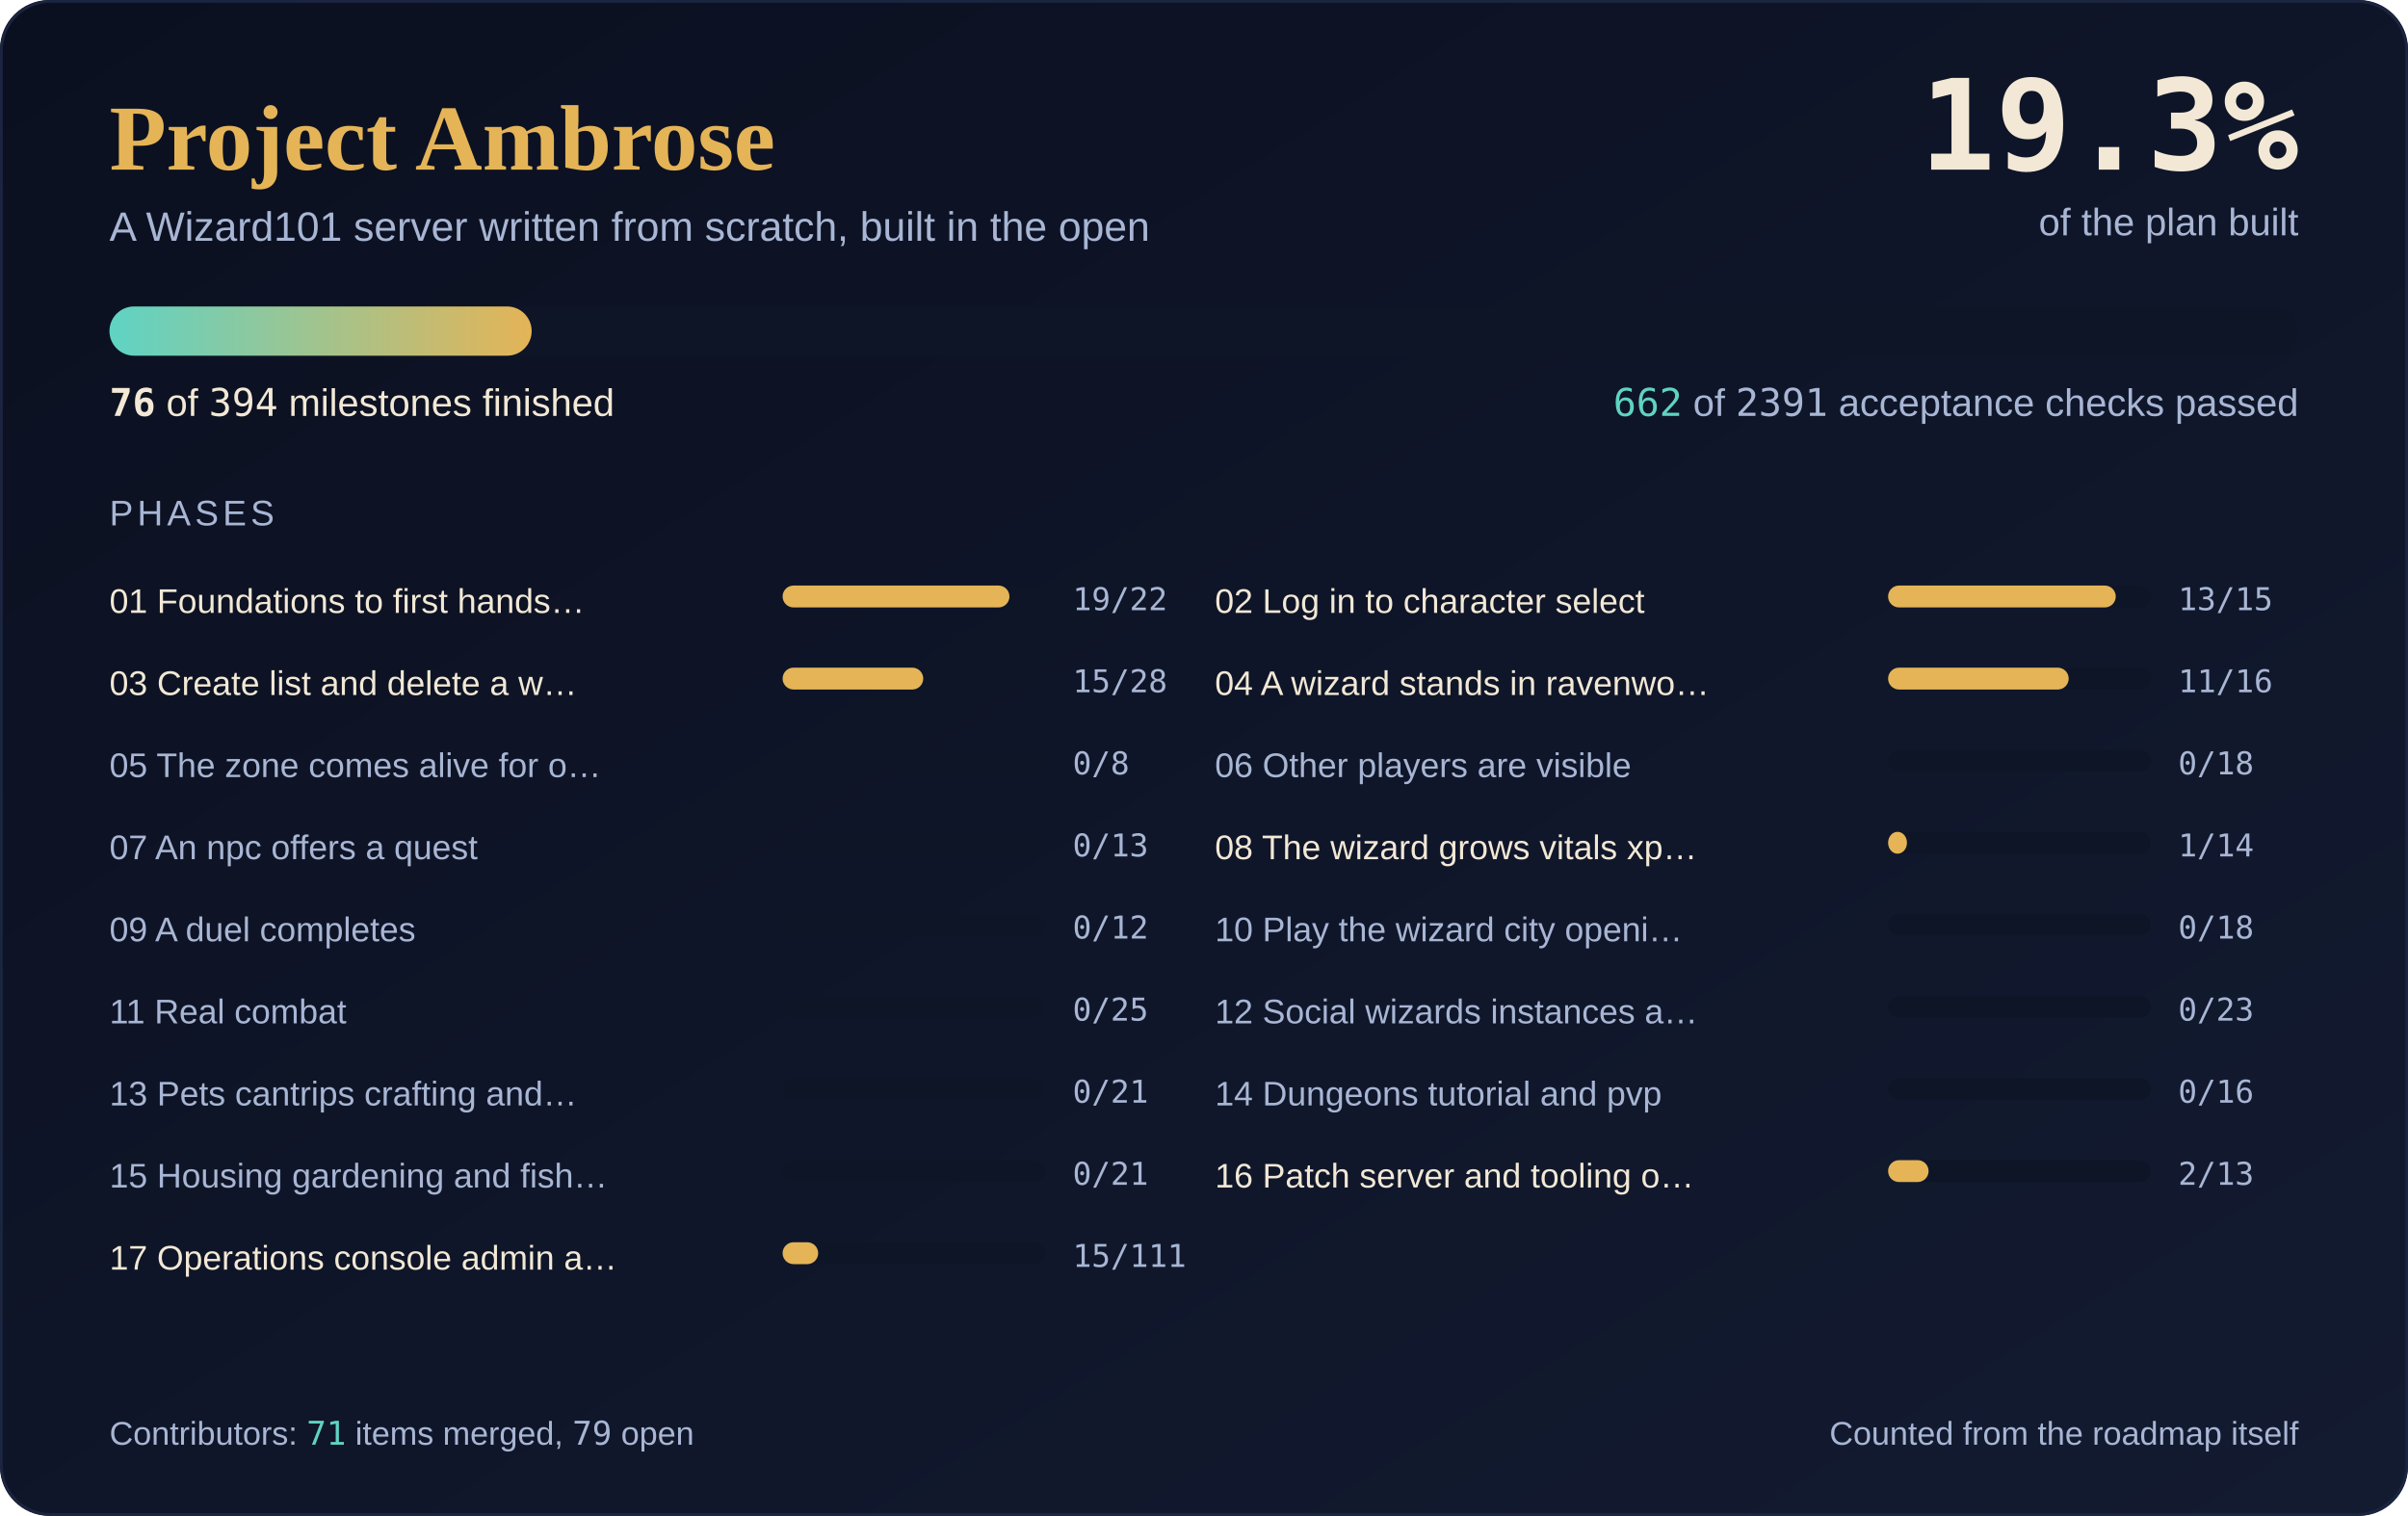
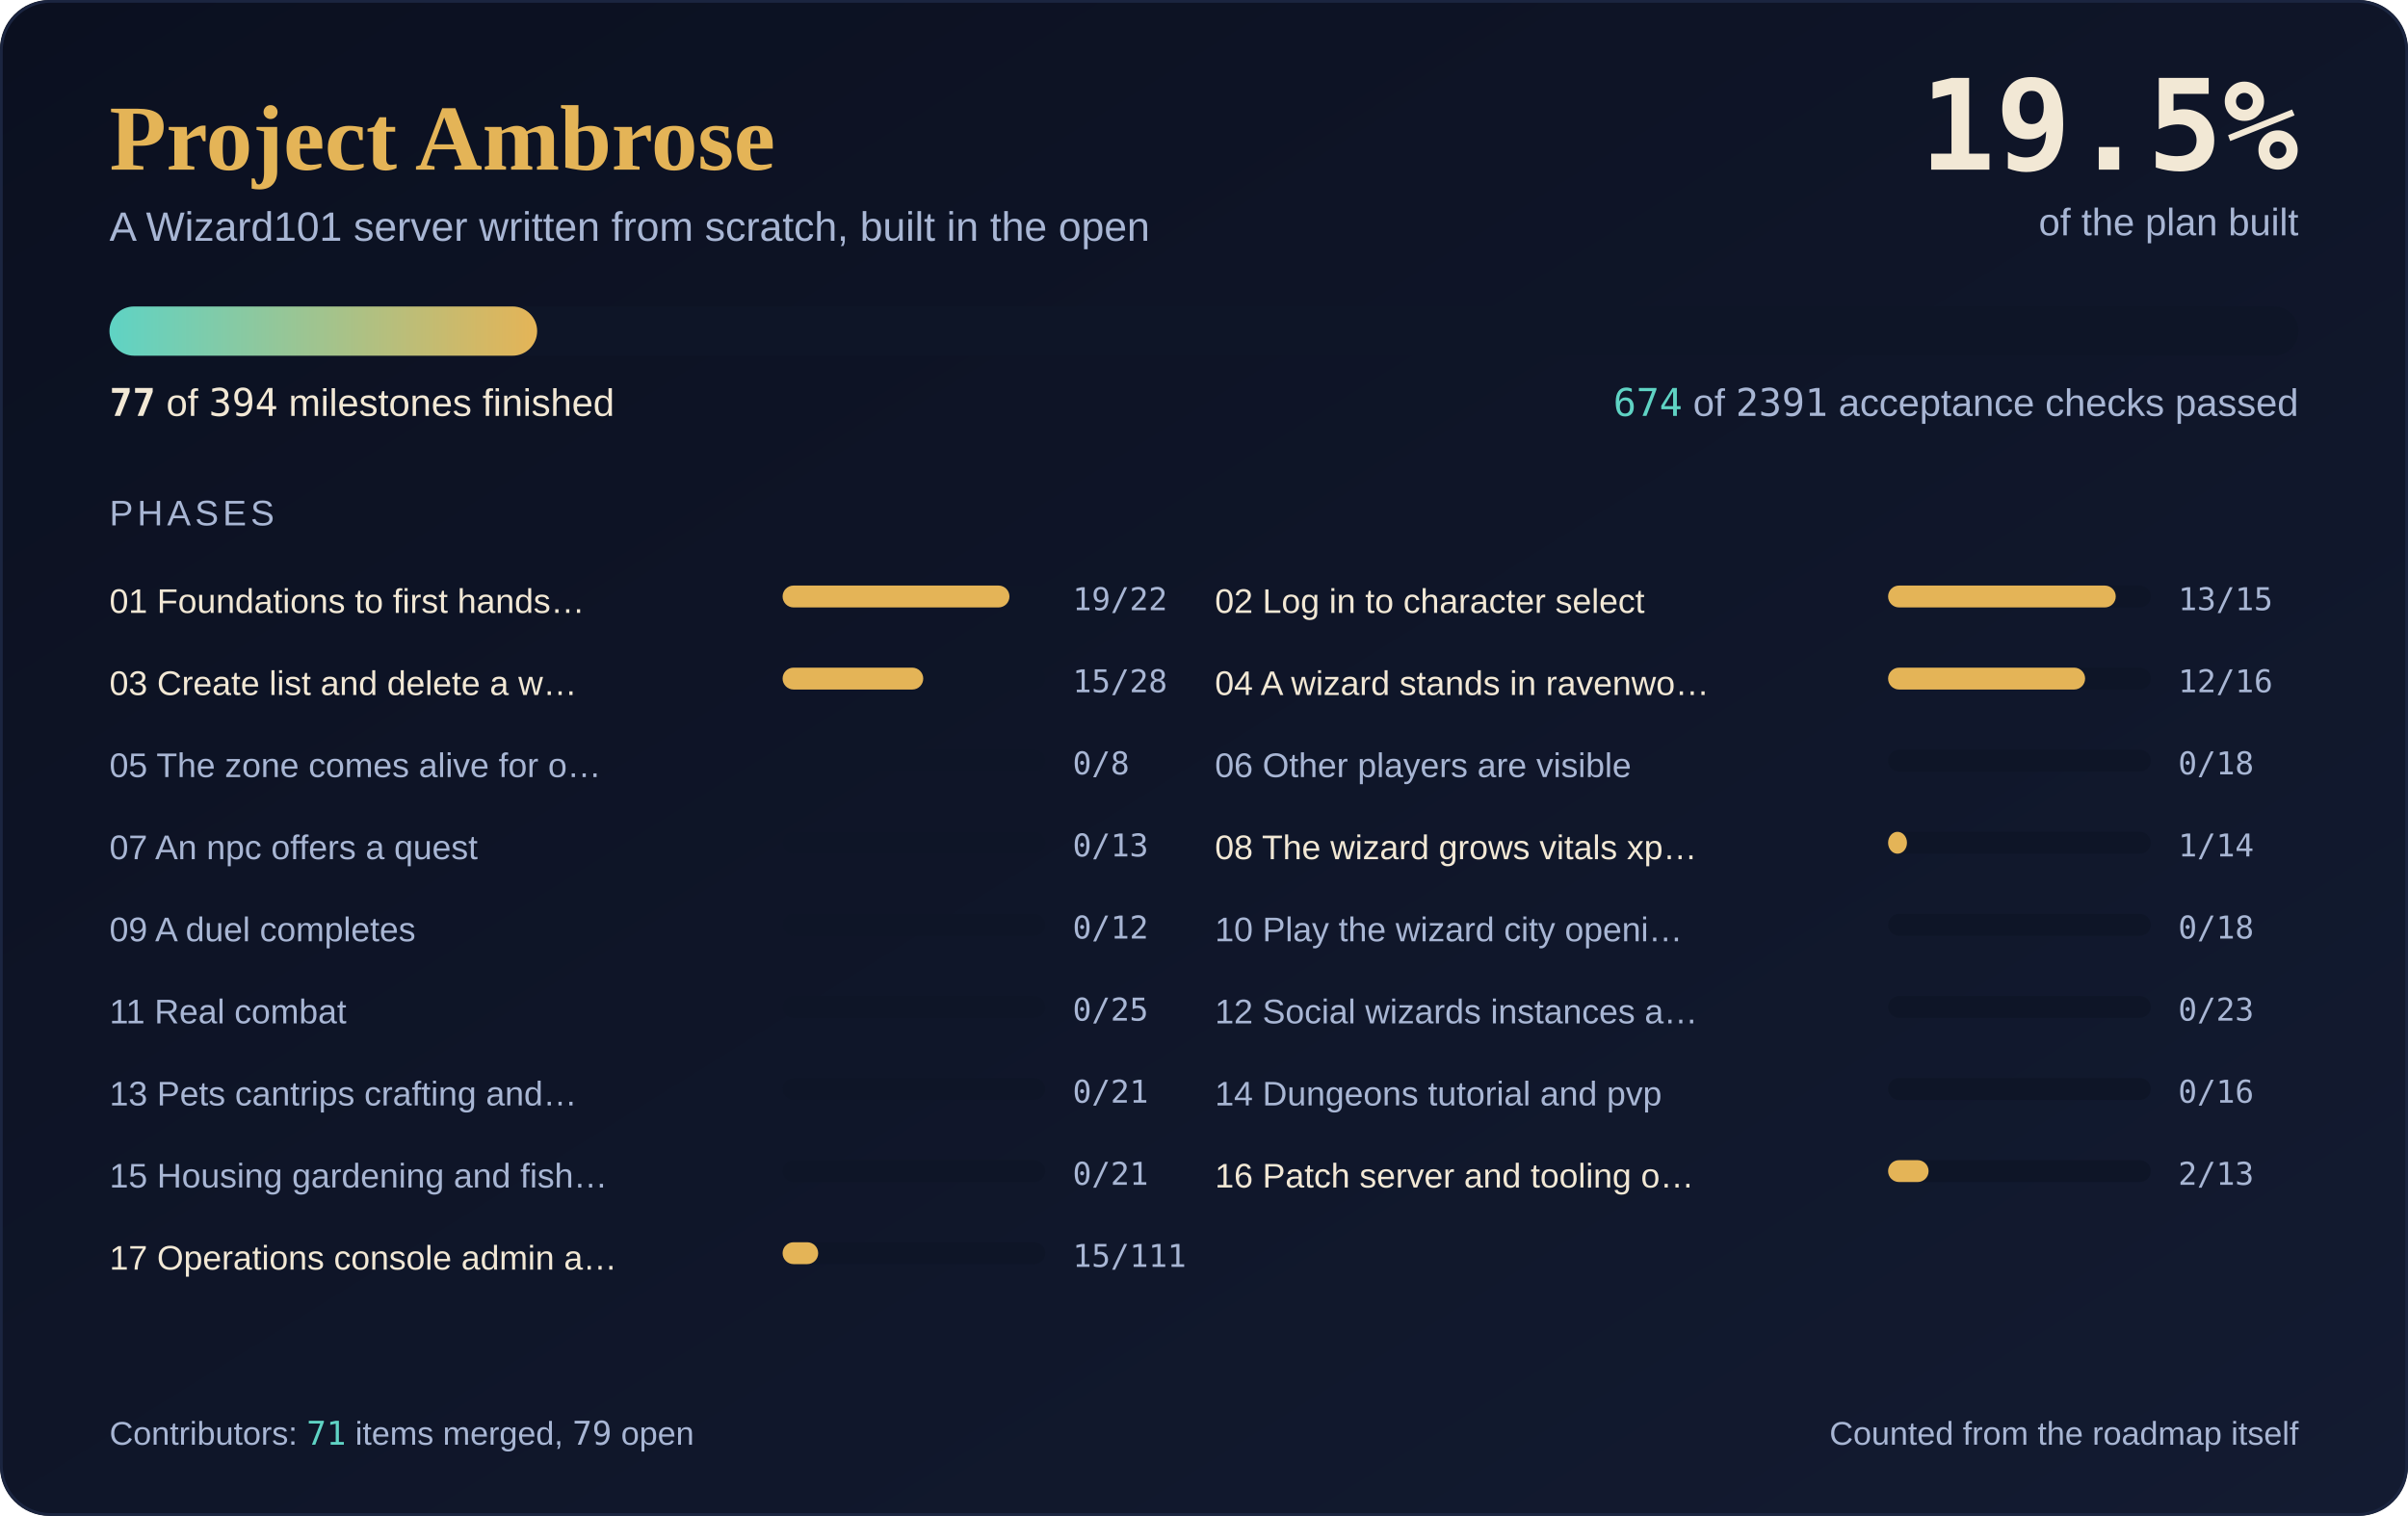
- <svg xmlns="http://www.w3.org/2000/svg" width="880" height="554" viewBox="0 0 880 554" role="img" aria-label="Project Ambrose progress: 76 of 394 milestones complete, 19.3 percent">
+ <svg xmlns="http://www.w3.org/2000/svg" width="880" height="554" viewBox="0 0 880 554" role="img" aria-label="Project Ambrose progress: 77 of 394 milestones complete, 19.5 percent">
  <defs>
    <linearGradient id="sky" x1="0" y1="0" x2="1" y2="1">
      <stop offset="0" stop-color="#0B1020" />
      <stop offset="1" stop-color="#131B31" />
    </linearGradient>
    <linearGradient id="fill" x1="0" y1="0" x2="1" y2="0">
      <stop offset="0" stop-color="#5FD3C4" />
      <stop offset="1" stop-color="#E4B457" />
    </linearGradient>
  </defs>
  <rect width="880" height="554" rx="18" fill="url(#sky)" />
  <rect x="0.5" y="0.5" width="879" height="553" rx="18" fill="none" stroke="#1B2540" />
  <text x="40" y="62" font-family="'Cormorant Garamond', Georgia, 'Times New Roman', serif" font-size="34" font-weight="600" fill="#E4B457">Project Ambrose</text>
  <text x="40" y="88" font-family="Karla, 'Segoe UI', 'Helvetica Neue', Arial, sans-serif" font-size="15" fill="#A8B6D4">A Wizard101 server written from scratch, built in the open</text>
-   <text x="840" y="62" text-anchor="end" font-family="'JetBrains Mono', Consolas, 'DejaVu Sans Mono', monospace" font-size="46" font-weight="700" fill="#F2E8D5">19.3%</text>
+   <text x="840" y="62" text-anchor="end" font-family="'JetBrains Mono', Consolas, 'DejaVu Sans Mono', monospace" font-size="46" font-weight="700" fill="#F2E8D5">19.5%</text>
  <text x="840" y="86" text-anchor="end" font-family="Karla, 'Segoe UI', 'Helvetica Neue', Arial, sans-serif" font-size="14" fill="#A8B6D4">of the plan built</text>
  <rect x="40" y="112" width="800" height="18" rx="9.0" fill="#0E1527" />
-   <rect x="40" y="112" width="154.3" height="18" rx="9.0" fill="url(#fill)" />
+   <rect x="40" y="112" width="156.3" height="18" rx="9.0" fill="url(#fill)" />
  <text x="40" y="152" font-family="Karla, 'Segoe UI', 'Helvetica Neue', Arial, sans-serif" font-size="14" fill="#F2E8D5">
-     <tspan font-family="'JetBrains Mono', Consolas, 'DejaVu Sans Mono', monospace" font-weight="700">76</tspan> of <tspan font-family="'JetBrains Mono', Consolas, 'DejaVu Sans Mono', monospace">394</tspan> milestones finished</text>
+     <tspan font-family="'JetBrains Mono', Consolas, 'DejaVu Sans Mono', monospace" font-weight="700">77</tspan> of <tspan font-family="'JetBrains Mono', Consolas, 'DejaVu Sans Mono', monospace">394</tspan> milestones finished</text>
  <text x="840" y="152" text-anchor="end" font-family="Karla, 'Segoe UI', 'Helvetica Neue', Arial, sans-serif" font-size="14" fill="#A8B6D4">
-     <tspan font-family="'JetBrains Mono', Consolas, 'DejaVu Sans Mono', monospace" fill="#5FD3C4">662</tspan> of <tspan font-family="'JetBrains Mono', Consolas, 'DejaVu Sans Mono', monospace">2391</tspan> acceptance checks passed</text>
+     <tspan font-family="'JetBrains Mono', Consolas, 'DejaVu Sans Mono', monospace" fill="#5FD3C4">674</tspan> of <tspan font-family="'JetBrains Mono', Consolas, 'DejaVu Sans Mono', monospace">2391</tspan> acceptance checks passed</text>
  <text x="40" y="192" font-family="Karla, 'Segoe UI', 'Helvetica Neue', Arial, sans-serif" font-size="13" fill="#A8B6D4" letter-spacing="1.5">PHASES</text>
  <text x="40" y="224" font-family="Karla, 'Segoe UI', 'Helvetica Neue', Arial, sans-serif" font-size="12.5" fill="#F2E8D5">01 Foundations to first hands…</text>
  <rect x="286" y="214" width="96" height="8" rx="4.0" fill="#0E1527" />
  <rect x="286" y="214" width="82.9" height="8" rx="4.0" fill="#E4B457" />
  <text x="392" y="223" font-family="'JetBrains Mono', Consolas, 'DejaVu Sans Mono', monospace" font-size="11.5" fill="#A8B6D4">19/22</text>
  <text x="444" y="224" font-family="Karla, 'Segoe UI', 'Helvetica Neue', Arial, sans-serif" font-size="12.5" fill="#F2E8D5">02 Log in to character select</text>
  <rect x="690" y="214" width="96" height="8" rx="4.0" fill="#0E1527" />
  <rect x="690" y="214" width="83.2" height="8" rx="4.0" fill="#E4B457" />
  <text x="796" y="223" font-family="'JetBrains Mono', Consolas, 'DejaVu Sans Mono', monospace" font-size="11.5" fill="#A8B6D4">13/15</text>
  <text x="40" y="254" font-family="Karla, 'Segoe UI', 'Helvetica Neue', Arial, sans-serif" font-size="12.5" fill="#F2E8D5">03 Create list and delete a w…</text>
  <rect x="286" y="244" width="96" height="8" rx="4.0" fill="#0E1527" />
  <rect x="286" y="244" width="51.4" height="8" rx="4.0" fill="#E4B457" />
  <text x="392" y="253" font-family="'JetBrains Mono', Consolas, 'DejaVu Sans Mono', monospace" font-size="11.5" fill="#A8B6D4">15/28</text>
  <text x="444" y="254" font-family="Karla, 'Segoe UI', 'Helvetica Neue', Arial, sans-serif" font-size="12.5" fill="#F2E8D5">04 A wizard stands in ravenwo…</text>
  <rect x="690" y="244" width="96" height="8" rx="4.0" fill="#0E1527" />
-   <rect x="690" y="244" width="66.0" height="8" rx="4.0" fill="#E4B457" />
-   <text x="796" y="253" font-family="'JetBrains Mono', Consolas, 'DejaVu Sans Mono', monospace" font-size="11.5" fill="#A8B6D4">11/16</text>
+   <rect x="690" y="244" width="72.0" height="8" rx="4.0" fill="#E4B457" />
+   <text x="796" y="253" font-family="'JetBrains Mono', Consolas, 'DejaVu Sans Mono', monospace" font-size="11.5" fill="#A8B6D4">12/16</text>
  <text x="40" y="284" font-family="Karla, 'Segoe UI', 'Helvetica Neue', Arial, sans-serif" font-size="12.5" fill="#A8B6D4">05 The zone comes alive for o…</text>
  <rect x="286" y="274" width="96" height="8" rx="4.0" fill="#0E1527" />
  <text x="392" y="283" font-family="'JetBrains Mono', Consolas, 'DejaVu Sans Mono', monospace" font-size="11.5" fill="#A8B6D4">0/8</text>
  <text x="444" y="284" font-family="Karla, 'Segoe UI', 'Helvetica Neue', Arial, sans-serif" font-size="12.5" fill="#A8B6D4">06 Other players are visible</text>
  <rect x="690" y="274" width="96" height="8" rx="4.0" fill="#0E1527" />
  <text x="796" y="283" font-family="'JetBrains Mono', Consolas, 'DejaVu Sans Mono', monospace" font-size="11.5" fill="#A8B6D4">0/18</text>
  <text x="40" y="314" font-family="Karla, 'Segoe UI', 'Helvetica Neue', Arial, sans-serif" font-size="12.5" fill="#A8B6D4">07 An npc offers a quest</text>
  <rect x="286" y="304" width="96" height="8" rx="4.0" fill="#0E1527" />
  <text x="392" y="313" font-family="'JetBrains Mono', Consolas, 'DejaVu Sans Mono', monospace" font-size="11.5" fill="#A8B6D4">0/13</text>
  <text x="444" y="314" font-family="Karla, 'Segoe UI', 'Helvetica Neue', Arial, sans-serif" font-size="12.5" fill="#F2E8D5">08 The wizard grows vitals xp…</text>
  <rect x="690" y="304" width="96" height="8" rx="4.0" fill="#0E1527" />
  <rect x="690" y="304" width="6.9" height="8" rx="4.0" fill="#E4B457" />
  <text x="796" y="313" font-family="'JetBrains Mono', Consolas, 'DejaVu Sans Mono', monospace" font-size="11.5" fill="#A8B6D4">1/14</text>
  <text x="40" y="344" font-family="Karla, 'Segoe UI', 'Helvetica Neue', Arial, sans-serif" font-size="12.5" fill="#A8B6D4">09 A duel completes</text>
  <rect x="286" y="334" width="96" height="8" rx="4.0" fill="#0E1527" />
  <text x="392" y="343" font-family="'JetBrains Mono', Consolas, 'DejaVu Sans Mono', monospace" font-size="11.5" fill="#A8B6D4">0/12</text>
  <text x="444" y="344" font-family="Karla, 'Segoe UI', 'Helvetica Neue', Arial, sans-serif" font-size="12.5" fill="#A8B6D4">10 Play the wizard city openi…</text>
  <rect x="690" y="334" width="96" height="8" rx="4.0" fill="#0E1527" />
  <text x="796" y="343" font-family="'JetBrains Mono', Consolas, 'DejaVu Sans Mono', monospace" font-size="11.5" fill="#A8B6D4">0/18</text>
  <text x="40" y="374" font-family="Karla, 'Segoe UI', 'Helvetica Neue', Arial, sans-serif" font-size="12.5" fill="#A8B6D4">11 Real combat</text>
  <rect x="286" y="364" width="96" height="8" rx="4.0" fill="#0E1527" />
  <text x="392" y="373" font-family="'JetBrains Mono', Consolas, 'DejaVu Sans Mono', monospace" font-size="11.5" fill="#A8B6D4">0/25</text>
  <text x="444" y="374" font-family="Karla, 'Segoe UI', 'Helvetica Neue', Arial, sans-serif" font-size="12.5" fill="#A8B6D4">12 Social wizards instances a…</text>
  <rect x="690" y="364" width="96" height="8" rx="4.0" fill="#0E1527" />
  <text x="796" y="373" font-family="'JetBrains Mono', Consolas, 'DejaVu Sans Mono', monospace" font-size="11.5" fill="#A8B6D4">0/23</text>
  <text x="40" y="404" font-family="Karla, 'Segoe UI', 'Helvetica Neue', Arial, sans-serif" font-size="12.5" fill="#A8B6D4">13 Pets cantrips crafting and…</text>
  <rect x="286" y="394" width="96" height="8" rx="4.0" fill="#0E1527" />
  <text x="392" y="403" font-family="'JetBrains Mono', Consolas, 'DejaVu Sans Mono', monospace" font-size="11.5" fill="#A8B6D4">0/21</text>
  <text x="444" y="404" font-family="Karla, 'Segoe UI', 'Helvetica Neue', Arial, sans-serif" font-size="12.5" fill="#A8B6D4">14 Dungeons tutorial and pvp</text>
  <rect x="690" y="394" width="96" height="8" rx="4.0" fill="#0E1527" />
  <text x="796" y="403" font-family="'JetBrains Mono', Consolas, 'DejaVu Sans Mono', monospace" font-size="11.5" fill="#A8B6D4">0/16</text>
  <text x="40" y="434" font-family="Karla, 'Segoe UI', 'Helvetica Neue', Arial, sans-serif" font-size="12.5" fill="#A8B6D4">15 Housing gardening and fish…</text>
  <rect x="286" y="424" width="96" height="8" rx="4.0" fill="#0E1527" />
  <text x="392" y="433" font-family="'JetBrains Mono', Consolas, 'DejaVu Sans Mono', monospace" font-size="11.5" fill="#A8B6D4">0/21</text>
  <text x="444" y="434" font-family="Karla, 'Segoe UI', 'Helvetica Neue', Arial, sans-serif" font-size="12.5" fill="#F2E8D5">16 Patch server and tooling o…</text>
  <rect x="690" y="424" width="96" height="8" rx="4.0" fill="#0E1527" />
  <rect x="690" y="424" width="14.8" height="8" rx="4.0" fill="#E4B457" />
  <text x="796" y="433" font-family="'JetBrains Mono', Consolas, 'DejaVu Sans Mono', monospace" font-size="11.5" fill="#A8B6D4">2/13</text>
  <text x="40" y="464" font-family="Karla, 'Segoe UI', 'Helvetica Neue', Arial, sans-serif" font-size="12.5" fill="#F2E8D5">17 Operations console admin a…</text>
  <rect x="286" y="454" width="96" height="8" rx="4.0" fill="#0E1527" />
  <rect x="286" y="454" width="13.0" height="8" rx="4.0" fill="#E4B457" />
  <text x="392" y="463" font-family="'JetBrains Mono', Consolas, 'DejaVu Sans Mono', monospace" font-size="11.5" fill="#A8B6D4">15/111</text>
  <text x="40" y="528" font-family="Karla, 'Segoe UI', 'Helvetica Neue', Arial, sans-serif" font-size="12" fill="#A8B6D4">Contributors: <tspan font-family="'JetBrains Mono', Consolas, 'DejaVu Sans Mono', monospace" fill="#5FD3C4">71</tspan> items merged, <tspan font-family="'JetBrains Mono', Consolas, 'DejaVu Sans Mono', monospace">79</tspan> open</text>
  <text x="840" y="528" text-anchor="end" font-family="Karla, 'Segoe UI', 'Helvetica Neue', Arial, sans-serif" font-size="12" fill="#A8B6D4">Counted from the roadmap itself</text>
</svg>
